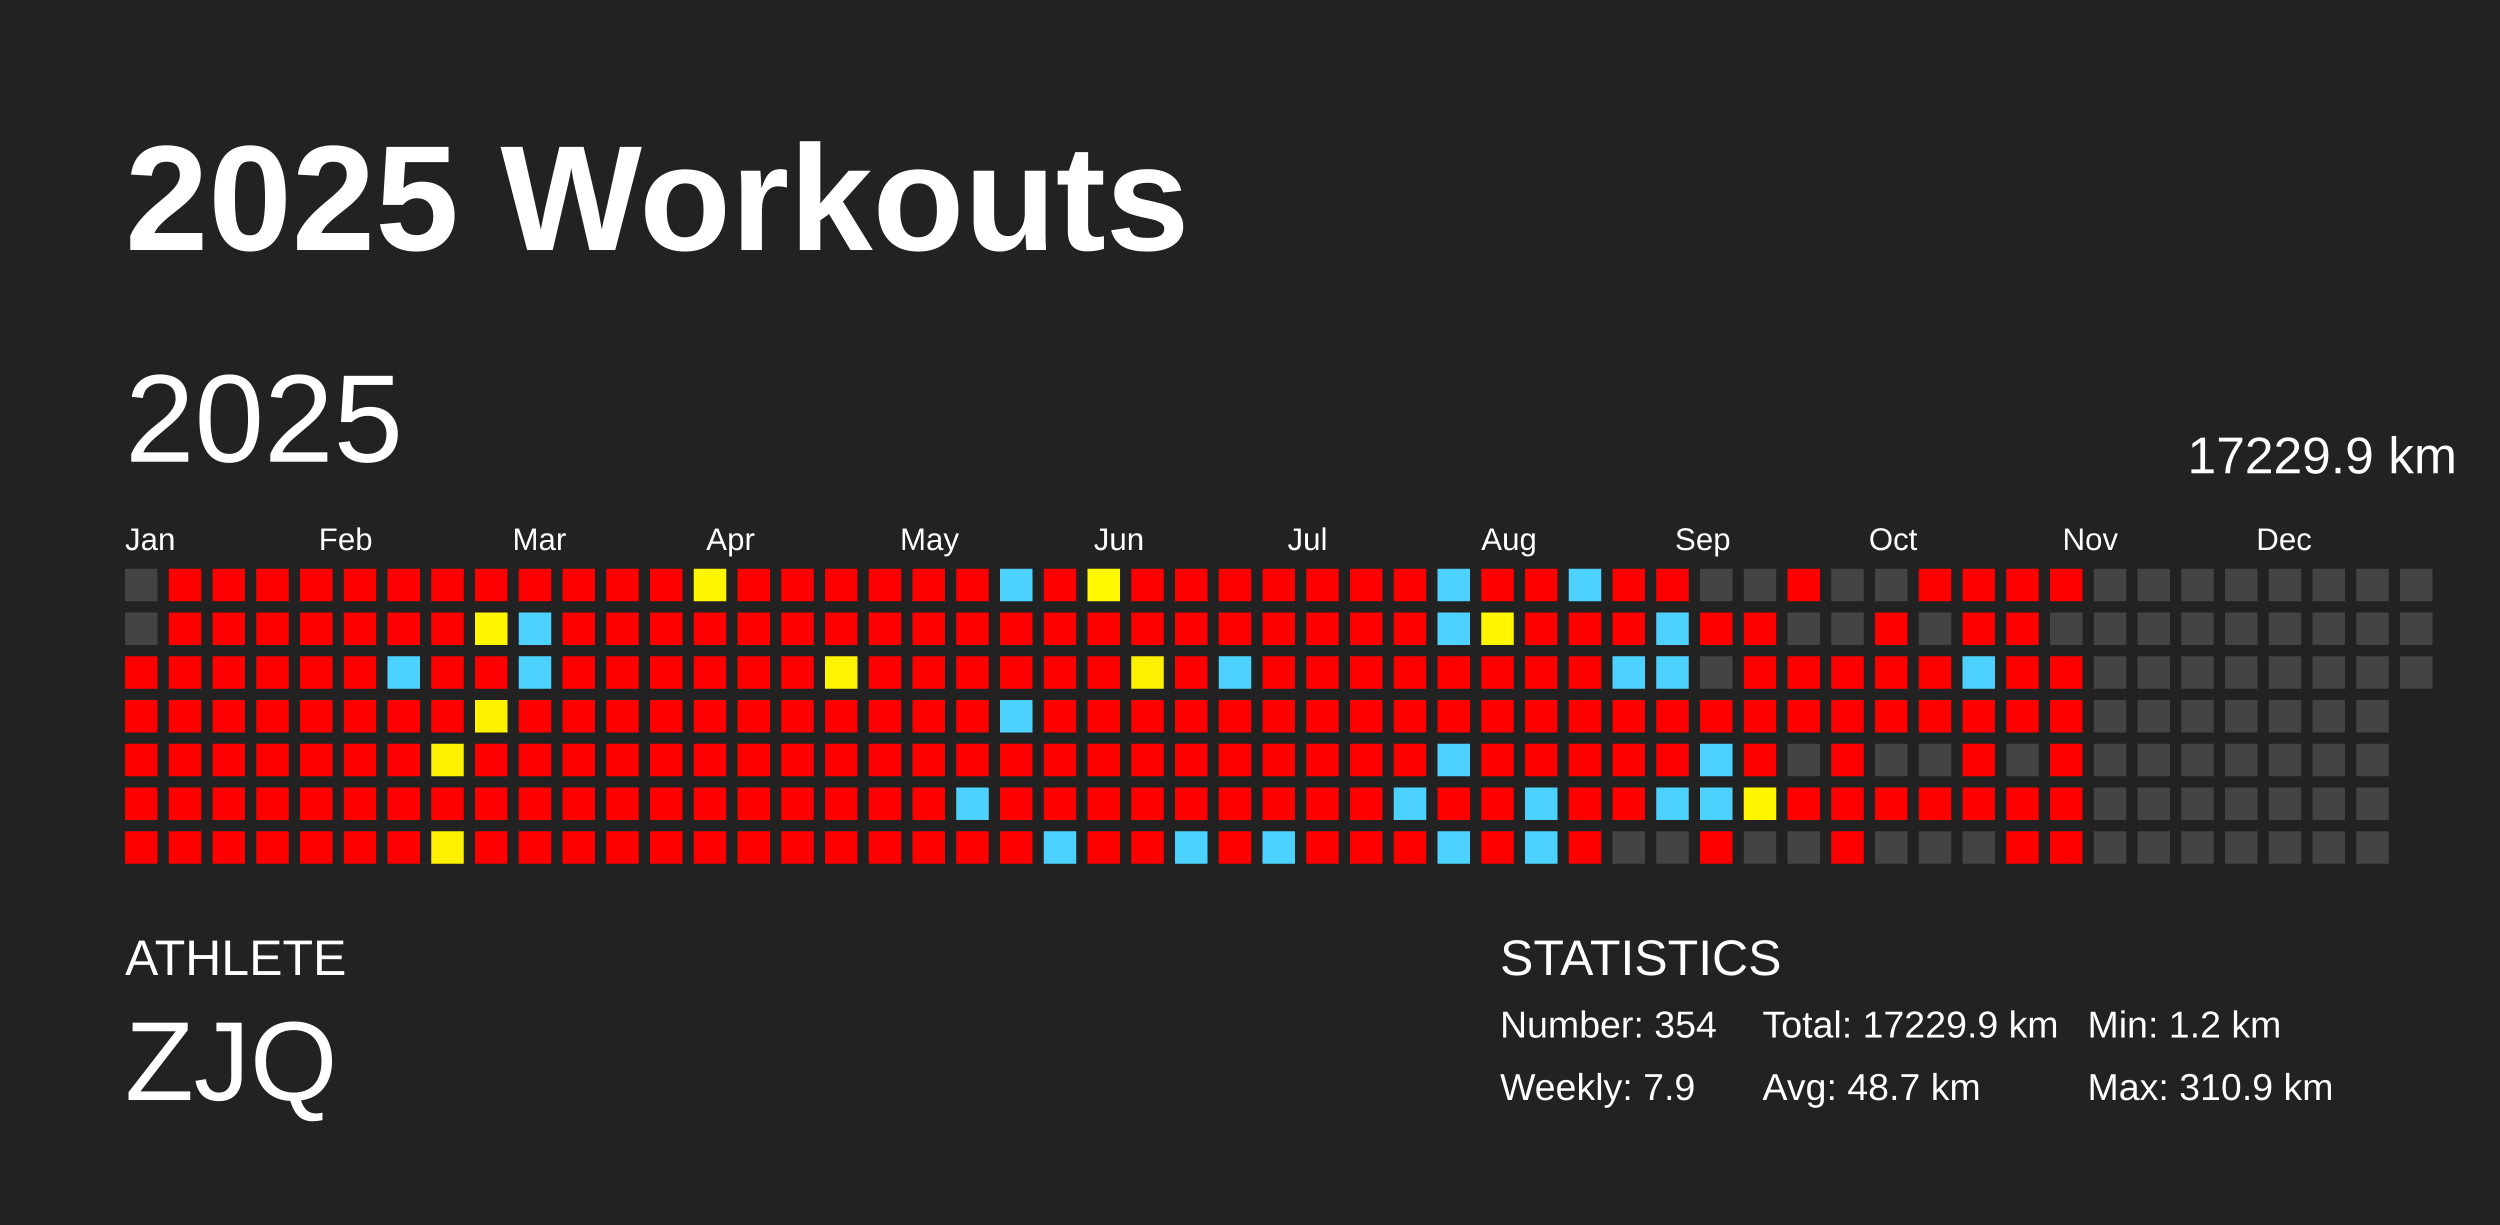
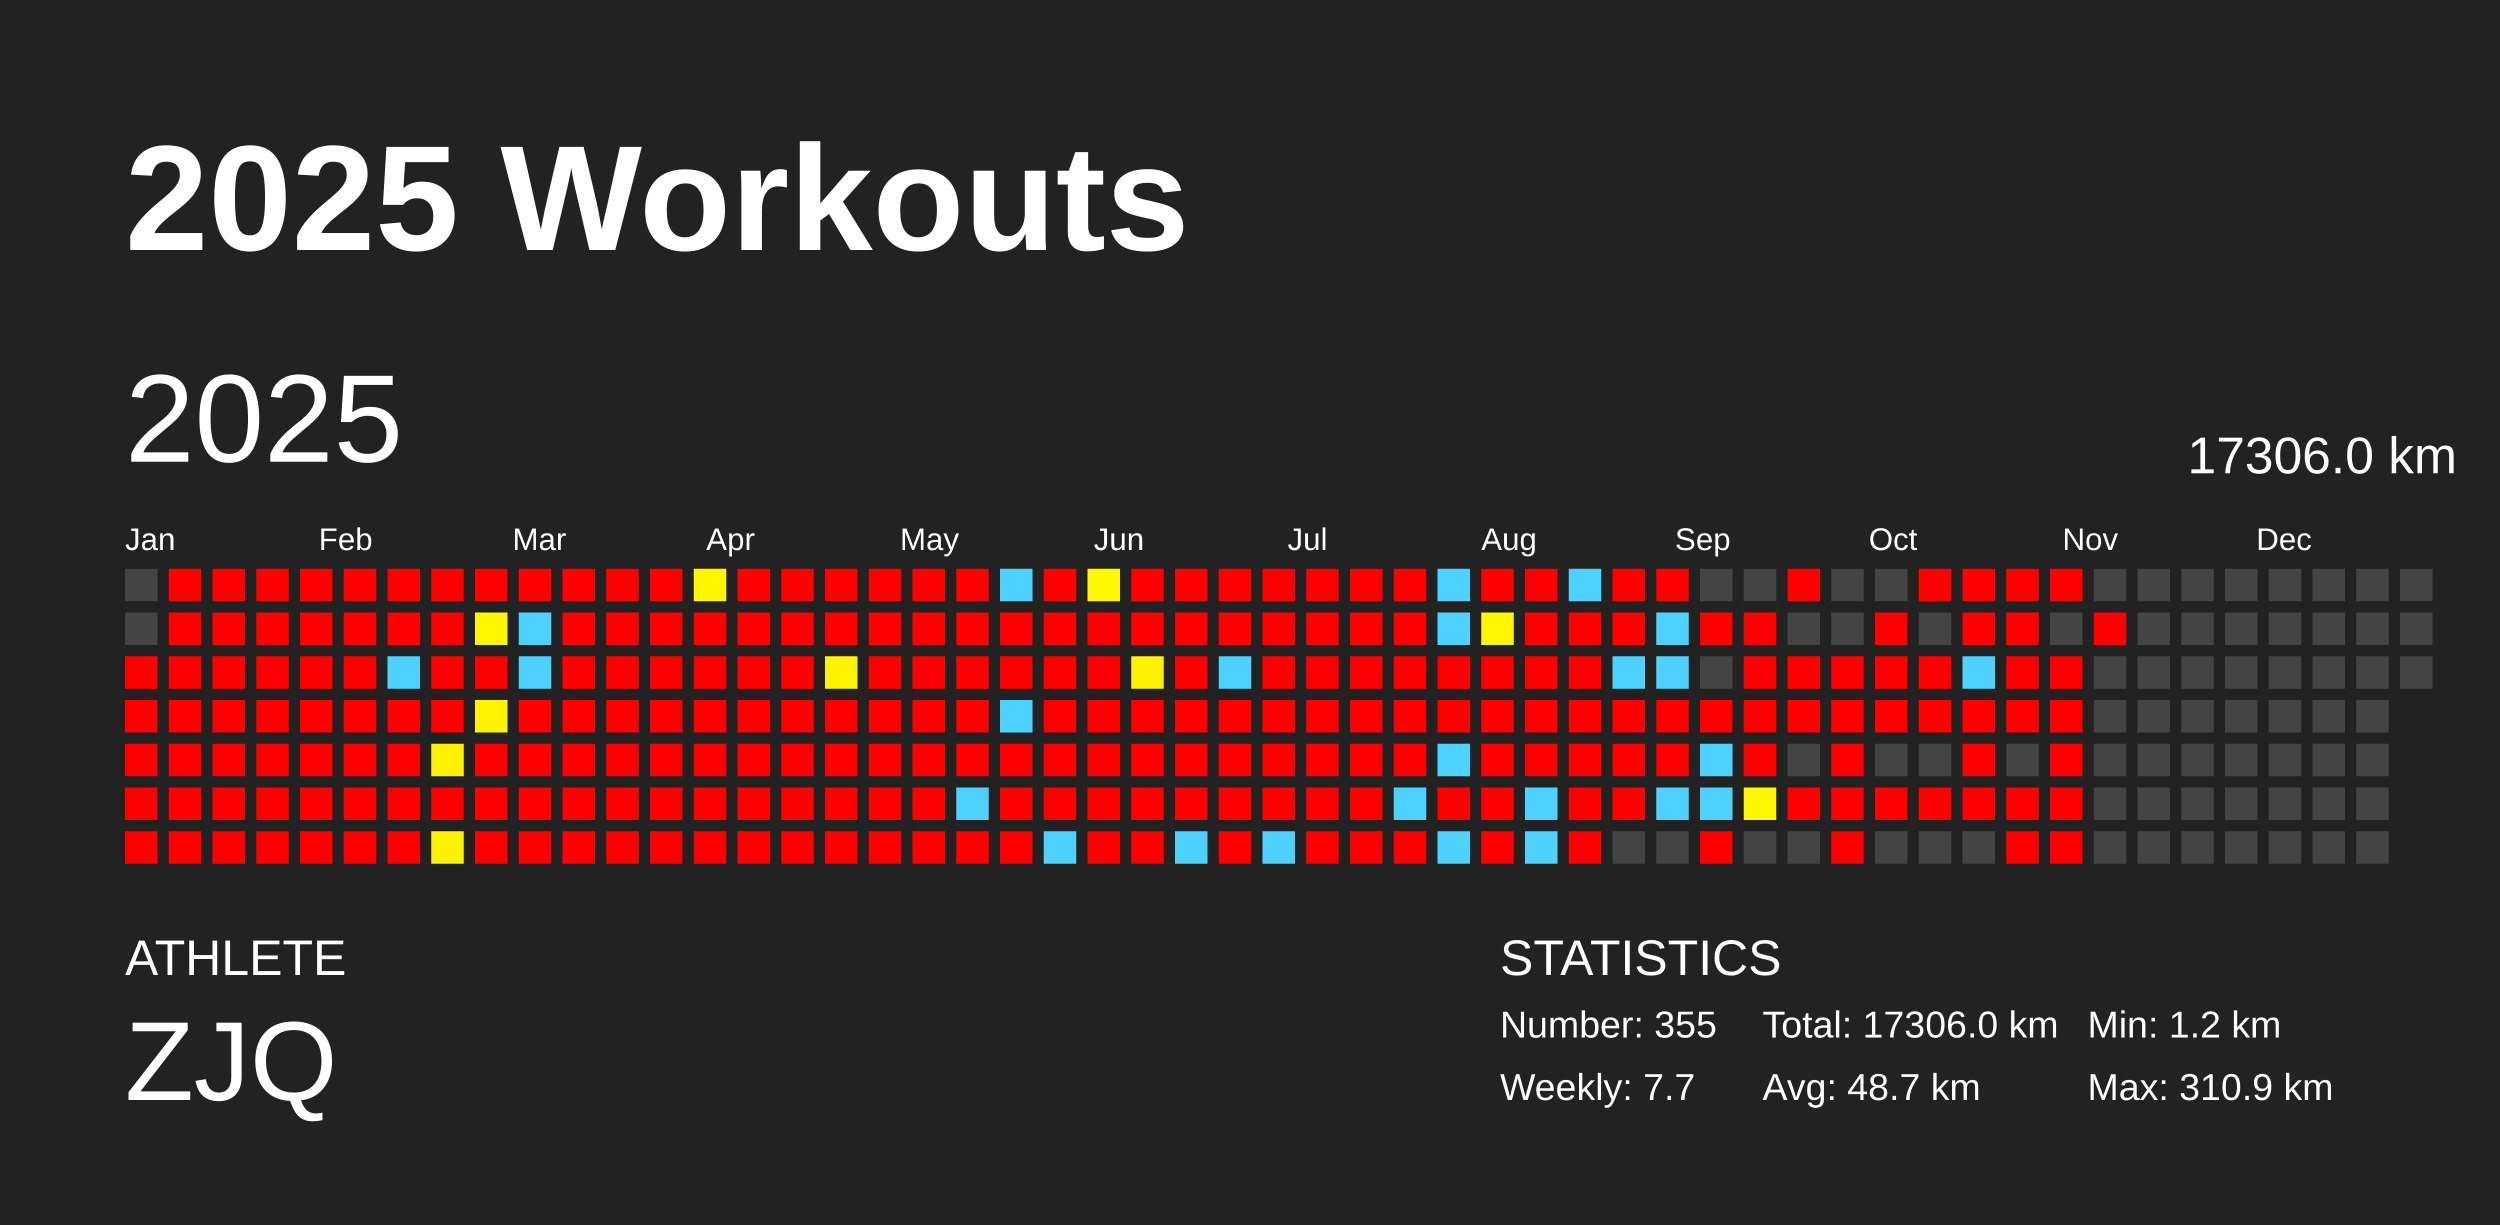
<svg xmlns="http://www.w3.org/2000/svg" baseProfile="full" height="98mm" version="1.1" viewBox="0,0,200,98" width="200mm">
  <defs />
  <rect fill="#222222" height="98" width="200" x="0" y="0" />
  <text fill="#FFFFFF" style="font-size:12px; font-family:Arial; font-weight:bold;" x="10" y="20">2025 Workouts</text>
  <text fill="#FFFFFF" style="font-size:4px; font-family:Arial" x="10" y="78">ATHLETE</text>
  <text fill="#FFFFFF" style="font-size:9px; font-family:Arial" x="10" y="88">ZJQ</text>
  <text fill="#FFFFFF" style="font-size:4px; font-family:Arial" x="120" y="78">STATISTICS</text>
-   <text fill="#FFFFFF" style="font-size:3px; font-family:Arial" x="120" y="83">Number: 354</text>
-   <text fill="#FFFFFF" style="font-size:3px; font-family:Arial" x="120" y="88">Weekly: 7.9</text>
-   <text fill="#FFFFFF" style="font-size:3px; font-family:Arial" x="141" y="83">Total: 17229.9 km</text>
+   <text fill="#FFFFFF" style="font-size:3px; font-family:Arial" x="120" y="83">Number: 355</text>
+   <text fill="#FFFFFF" style="font-size:3px; font-family:Arial" x="120" y="88">Weekly: 7.7</text>
+   <text fill="#FFFFFF" style="font-size:3px; font-family:Arial" x="141" y="83">Total: 17306.0 km</text>
  <text fill="#FFFFFF" style="font-size:3px; font-family:Arial" x="141" y="88">Avg: 48.7 km</text>
  <text fill="#FFFFFF" style="font-size:3px; font-family:Arial" x="167" y="83">Min: 1.2 km</text>
  <text fill="#FFFFFF" style="font-size:3px; font-family:Arial" x="167" y="88">Max: 310.9 km</text>
  <text dominant-baseline="hanging" fill="#FFFFFF" style="font-size:10.0px; font-family:Arial;" x="10" y="30">2025</text>
-   <text dominant-baseline="hanging" fill="#FFFFFF" style="font-size:4.125px; font-family:Arial;" x="175" y="35">17229.9 km</text>
+   <text dominant-baseline="hanging" fill="#FFFFFF" style="font-size:4.125px; font-family:Arial;" x="175" y="35">17306.0 km</text>
  <text fill="#FFFFFF" style="font-size:2.5px; font-family:Arial" x="10.0" y="44">Jan</text>
  <text fill="#FFFFFF" style="font-size:2.5px; font-family:Arial" x="25.5" y="44">Feb</text>
  <text fill="#FFFFFF" style="font-size:2.5px; font-family:Arial" x="41.0" y="44">Mar</text>
  <text fill="#FFFFFF" style="font-size:2.5px; font-family:Arial" x="56.5" y="44">Apr</text>
  <text fill="#FFFFFF" style="font-size:2.5px; font-family:Arial" x="72.0" y="44">May</text>
  <text fill="#FFFFFF" style="font-size:2.5px; font-family:Arial" x="87.5" y="44">Jun</text>
  <text fill="#FFFFFF" style="font-size:2.5px; font-family:Arial" x="103.0" y="44">Jul</text>
  <text fill="#FFFFFF" style="font-size:2.5px; font-family:Arial" x="118.5" y="44">Aug</text>
  <text fill="#FFFFFF" style="font-size:2.5px; font-family:Arial" x="134.0" y="44">Sep</text>
  <text fill="#FFFFFF" style="font-size:2.5px; font-family:Arial" x="149.5" y="44">Oct</text>
  <text fill="#FFFFFF" style="font-size:2.5px; font-family:Arial" x="165.0" y="44">Nov</text>
  <text fill="#FFFFFF" style="font-size:2.5px; font-family:Arial" x="180.5" y="44">Dec</text>
  <rect fill="#444444" height="2.6" width="2.6" x="10.0" y="45.5" />
  <rect fill="#444444" height="2.6" width="2.6" x="10.0" y="49.0" />
  <rect fill="red" height="2.6" width="2.6" x="10.0" y="52.5" />
  <rect fill="red" height="2.6" width="2.6" x="10.0" y="56.0" />
  <rect fill="red" height="2.6" width="2.6" x="10.0" y="59.5" />
  <rect fill="red" height="2.6" width="2.6" x="10.0" y="63.0" />
  <rect fill="red" height="2.6" width="2.6" x="10.0" y="66.5" />
  <rect fill="red" height="2.6" width="2.6" x="13.5" y="45.5" />
  <rect fill="red" height="2.6" width="2.6" x="13.5" y="49.0" />
  <rect fill="red" height="2.6" width="2.6" x="13.5" y="52.5" />
  <rect fill="red" height="2.6" width="2.6" x="13.5" y="56.0" />
  <rect fill="red" height="2.6" width="2.6" x="13.5" y="59.5" />
  <rect fill="red" height="2.6" width="2.6" x="13.5" y="63.0" />
  <rect fill="red" height="2.6" width="2.6" x="13.5" y="66.5" />
  <rect fill="red" height="2.6" width="2.6" x="17.0" y="45.5" />
  <rect fill="red" height="2.6" width="2.6" x="17.0" y="49.0" />
  <rect fill="red" height="2.6" width="2.6" x="17.0" y="52.5" />
  <rect fill="red" height="2.6" width="2.6" x="17.0" y="56.0" />
  <rect fill="red" height="2.6" width="2.6" x="17.0" y="59.5" />
  <rect fill="red" height="2.6" width="2.6" x="17.0" y="63.0" />
  <rect fill="red" height="2.6" width="2.6" x="17.0" y="66.5" />
  <rect fill="red" height="2.6" width="2.6" x="20.5" y="45.5" />
  <rect fill="red" height="2.6" width="2.6" x="20.5" y="49.0" />
  <rect fill="red" height="2.6" width="2.6" x="20.5" y="52.5" />
  <rect fill="red" height="2.6" width="2.6" x="20.5" y="56.0" />
  <rect fill="red" height="2.6" width="2.6" x="20.5" y="59.5" />
  <rect fill="red" height="2.6" width="2.6" x="20.5" y="63.0" />
  <rect fill="red" height="2.6" width="2.6" x="20.5" y="66.5" />
  <rect fill="red" height="2.6" width="2.6" x="24.0" y="45.5" />
  <rect fill="red" height="2.6" width="2.6" x="24.0" y="49.0" />
  <rect fill="red" height="2.6" width="2.6" x="24.0" y="52.5" />
  <rect fill="red" height="2.6" width="2.6" x="24.0" y="56.0" />
  <rect fill="red" height="2.6" width="2.6" x="24.0" y="59.5" />
  <rect fill="red" height="2.6" width="2.6" x="24.0" y="63.0" />
  <rect fill="red" height="2.6" width="2.6" x="24.0" y="66.5" />
  <rect fill="red" height="2.6" width="2.6" x="27.5" y="45.5" />
  <rect fill="red" height="2.6" width="2.6" x="27.5" y="49.0" />
  <rect fill="red" height="2.6" width="2.6" x="27.5" y="52.5" />
  <rect fill="red" height="2.6" width="2.6" x="27.5" y="56.0" />
  <rect fill="red" height="2.6" width="2.6" x="27.5" y="59.5" />
  <rect fill="red" height="2.6" width="2.6" x="27.5" y="63.0" />
  <rect fill="red" height="2.6" width="2.6" x="27.5" y="66.5" />
  <rect fill="red" height="2.6" width="2.6" x="31.0" y="45.5" />
  <rect fill="red" height="2.6" width="2.6" x="31.0" y="49.0" />
  <rect fill="#4dd2ff" height="2.6" width="2.6" x="31.0" y="52.5" />
  <rect fill="red" height="2.6" width="2.6" x="31.0" y="56.0" />
  <rect fill="red" height="2.6" width="2.6" x="31.0" y="59.5" />
  <rect fill="red" height="2.6" width="2.6" x="31.0" y="63.0" />
  <rect fill="red" height="2.6" width="2.6" x="31.0" y="66.5" />
  <rect fill="red" height="2.6" width="2.6" x="34.5" y="45.5" />
  <rect fill="red" height="2.6" width="2.6" x="34.5" y="49.0" />
  <rect fill="red" height="2.6" width="2.6" x="34.5" y="52.5" />
  <rect fill="red" height="2.6" width="2.6" x="34.5" y="56.0" />
  <rect fill="#fff200" height="2.6" width="2.6" x="34.5" y="59.5" />
  <rect fill="red" height="2.6" width="2.6" x="34.5" y="63.0" />
  <rect fill="#fff100" height="2.6" width="2.6" x="34.5" y="66.5" />
  <rect fill="red" height="2.6" width="2.6" x="38.0" y="45.5" />
  <rect fill="#fff600" height="2.6" width="2.6" x="38.0" y="49.0" />
  <rect fill="red" height="2.6" width="2.6" x="38.0" y="52.5" />
  <rect fill="#fff300" height="2.6" width="2.6" x="38.0" y="56.0" />
  <rect fill="red" height="2.6" width="2.6" x="38.0" y="59.5" />
  <rect fill="red" height="2.6" width="2.6" x="38.0" y="63.0" />
  <rect fill="red" height="2.6" width="2.6" x="38.0" y="66.5" />
  <rect fill="red" height="2.6" width="2.6" x="41.5" y="45.5" />
  <rect fill="#4dd2ff" height="2.6" width="2.6" x="41.5" y="49.0" />
  <rect fill="#4dd2ff" height="2.6" width="2.6" x="41.5" y="52.5" />
  <rect fill="red" height="2.6" width="2.6" x="41.5" y="56.0" />
  <rect fill="red" height="2.6" width="2.6" x="41.5" y="59.5" />
  <rect fill="red" height="2.6" width="2.6" x="41.5" y="63.0" />
  <rect fill="red" height="2.6" width="2.6" x="41.5" y="66.5" />
  <rect fill="red" height="2.6" width="2.6" x="45.0" y="45.5" />
  <rect fill="red" height="2.6" width="2.6" x="45.0" y="49.0" />
  <rect fill="red" height="2.6" width="2.6" x="45.0" y="52.5" />
  <rect fill="red" height="2.6" width="2.6" x="45.0" y="56.0" />
  <rect fill="red" height="2.6" width="2.6" x="45.0" y="59.5" />
  <rect fill="red" height="2.6" width="2.6" x="45.0" y="63.0" />
  <rect fill="red" height="2.6" width="2.6" x="45.0" y="66.5" />
  <rect fill="red" height="2.6" width="2.6" x="48.5" y="45.5" />
  <rect fill="red" height="2.6" width="2.6" x="48.5" y="49.0" />
  <rect fill="red" height="2.6" width="2.6" x="48.5" y="52.5" />
  <rect fill="red" height="2.6" width="2.6" x="48.5" y="56.0" />
  <rect fill="red" height="2.6" width="2.6" x="48.5" y="59.5" />
  <rect fill="red" height="2.6" width="2.6" x="48.5" y="63.0" />
  <rect fill="red" height="2.6" width="2.6" x="48.5" y="66.5" />
  <rect fill="red" height="2.6" width="2.6" x="52.0" y="45.5" />
  <rect fill="red" height="2.6" width="2.6" x="52.0" y="49.0" />
  <rect fill="red" height="2.6" width="2.6" x="52.0" y="52.5" />
  <rect fill="red" height="2.6" width="2.6" x="52.0" y="56.0" />
  <rect fill="red" height="2.6" width="2.6" x="52.0" y="59.5" />
  <rect fill="red" height="2.6" width="2.6" x="52.0" y="63.0" />
  <rect fill="red" height="2.6" width="2.6" x="52.0" y="66.5" />
  <rect fill="#fff600" height="2.6" width="2.6" x="55.5" y="45.5" />
  <rect fill="red" height="2.6" width="2.6" x="55.5" y="49.0" />
  <rect fill="red" height="2.6" width="2.6" x="55.5" y="52.5" />
  <rect fill="red" height="2.6" width="2.6" x="55.5" y="56.0" />
  <rect fill="red" height="2.6" width="2.6" x="55.5" y="59.5" />
  <rect fill="red" height="2.6" width="2.6" x="55.5" y="63.0" />
  <rect fill="red" height="2.6" width="2.6" x="55.5" y="66.5" />
  <rect fill="red" height="2.6" width="2.6" x="59.0" y="45.5" />
  <rect fill="red" height="2.6" width="2.6" x="59.0" y="49.0" />
  <rect fill="red" height="2.6" width="2.6" x="59.0" y="52.5" />
  <rect fill="red" height="2.6" width="2.6" x="59.0" y="56.0" />
  <rect fill="red" height="2.6" width="2.6" x="59.0" y="59.5" />
  <rect fill="red" height="2.6" width="2.6" x="59.0" y="63.0" />
  <rect fill="red" height="2.6" width="2.6" x="59.0" y="66.5" />
  <rect fill="red" height="2.6" width="2.6" x="62.5" y="45.5" />
  <rect fill="red" height="2.6" width="2.6" x="62.5" y="49.0" />
  <rect fill="red" height="2.6" width="2.6" x="62.5" y="52.5" />
  <rect fill="red" height="2.6" width="2.6" x="62.5" y="56.0" />
  <rect fill="red" height="2.6" width="2.6" x="62.5" y="59.5" />
  <rect fill="red" height="2.6" width="2.6" x="62.5" y="63.0" />
  <rect fill="red" height="2.6" width="2.6" x="62.5" y="66.5" />
  <rect fill="red" height="2.6" width="2.6" x="66.0" y="45.5" />
  <rect fill="red" height="2.6" width="2.6" x="66.0" y="49.0" />
  <rect fill="#fff300" height="2.6" width="2.6" x="66.0" y="52.5" />
  <rect fill="red" height="2.6" width="2.6" x="66.0" y="56.0" />
  <rect fill="red" height="2.6" width="2.6" x="66.0" y="59.5" />
  <rect fill="red" height="2.6" width="2.6" x="66.0" y="63.0" />
  <rect fill="red" height="2.6" width="2.6" x="66.0" y="66.5" />
  <rect fill="red" height="2.6" width="2.6" x="69.5" y="45.5" />
  <rect fill="red" height="2.6" width="2.6" x="69.5" y="49.0" />
  <rect fill="red" height="2.6" width="2.6" x="69.5" y="52.5" />
  <rect fill="red" height="2.6" width="2.6" x="69.5" y="56.0" />
  <rect fill="red" height="2.6" width="2.6" x="69.5" y="59.5" />
  <rect fill="red" height="2.6" width="2.6" x="69.5" y="63.0" />
  <rect fill="red" height="2.6" width="2.6" x="69.5" y="66.5" />
  <rect fill="red" height="2.6" width="2.6" x="73.0" y="45.5" />
  <rect fill="red" height="2.6" width="2.6" x="73.0" y="49.0" />
  <rect fill="red" height="2.6" width="2.6" x="73.0" y="52.5" />
  <rect fill="red" height="2.6" width="2.6" x="73.0" y="56.0" />
  <rect fill="red" height="2.6" width="2.6" x="73.0" y="59.5" />
  <rect fill="red" height="2.6" width="2.6" x="73.0" y="63.0" />
  <rect fill="red" height="2.6" width="2.6" x="73.0" y="66.5" />
  <rect fill="red" height="2.6" width="2.6" x="76.5" y="45.5" />
  <rect fill="red" height="2.6" width="2.6" x="76.5" y="49.0" />
  <rect fill="red" height="2.6" width="2.6" x="76.5" y="52.5" />
  <rect fill="red" height="2.6" width="2.6" x="76.5" y="56.0" />
  <rect fill="red" height="2.6" width="2.6" x="76.5" y="59.5" />
  <rect fill="#4dd2ff" height="2.6" width="2.6" x="76.5" y="63.0" />
  <rect fill="red" height="2.6" width="2.6" x="76.5" y="66.5" />
  <rect fill="#4dd2ff" height="2.6" width="2.6" x="80.0" y="45.5" />
  <rect fill="red" height="2.6" width="2.6" x="80.0" y="49.0" />
  <rect fill="red" height="2.6" width="2.6" x="80.0" y="52.5" />
  <rect fill="#4dd2ff" height="2.6" width="2.6" x="80.0" y="56.0" />
  <rect fill="red" height="2.6" width="2.6" x="80.0" y="59.5" />
  <rect fill="red" height="2.6" width="2.6" x="80.0" y="63.0" />
  <rect fill="red" height="2.6" width="2.6" x="80.0" y="66.5" />
  <rect fill="red" height="2.6" width="2.6" x="83.5" y="45.5" />
  <rect fill="red" height="2.6" width="2.6" x="83.5" y="49.0" />
  <rect fill="red" height="2.6" width="2.6" x="83.5" y="52.5" />
  <rect fill="red" height="2.6" width="2.6" x="83.5" y="56.0" />
  <rect fill="red" height="2.6" width="2.6" x="83.5" y="59.5" />
  <rect fill="red" height="2.6" width="2.6" x="83.5" y="63.0" />
  <rect fill="#4dd2ff" height="2.6" width="2.6" x="83.5" y="66.5" />
  <rect fill="#fff800" height="2.6" width="2.6" x="87.0" y="45.5" />
  <rect fill="red" height="2.6" width="2.6" x="87.0" y="49.0" />
  <rect fill="red" height="2.6" width="2.6" x="87.0" y="52.5" />
  <rect fill="red" height="2.6" width="2.6" x="87.0" y="56.0" />
  <rect fill="red" height="2.6" width="2.6" x="87.0" y="59.5" />
  <rect fill="red" height="2.6" width="2.6" x="87.0" y="63.0" />
  <rect fill="red" height="2.6" width="2.6" x="87.0" y="66.5" />
  <rect fill="red" height="2.6" width="2.6" x="90.5" y="45.5" />
  <rect fill="red" height="2.6" width="2.6" x="90.5" y="49.0" />
  <rect fill="#fff100" height="2.6" width="2.6" x="90.5" y="52.5" />
  <rect fill="red" height="2.6" width="2.6" x="90.5" y="56.0" />
  <rect fill="red" height="2.6" width="2.6" x="90.5" y="59.5" />
  <rect fill="red" height="2.6" width="2.6" x="90.5" y="63.0" />
  <rect fill="red" height="2.6" width="2.6" x="90.5" y="66.5" />
  <rect fill="red" height="2.6" width="2.6" x="94.0" y="45.5" />
  <rect fill="red" height="2.6" width="2.6" x="94.0" y="49.0" />
  <rect fill="red" height="2.6" width="2.6" x="94.0" y="52.5" />
  <rect fill="red" height="2.6" width="2.6" x="94.0" y="56.0" />
  <rect fill="red" height="2.6" width="2.6" x="94.0" y="59.5" />
  <rect fill="red" height="2.6" width="2.6" x="94.0" y="63.0" />
  <rect fill="#4dd2ff" height="2.6" width="2.6" x="94.0" y="66.5" />
  <rect fill="red" height="2.6" width="2.6" x="97.5" y="45.5" />
  <rect fill="red" height="2.6" width="2.6" x="97.5" y="49.0" />
  <rect fill="#4dd2ff" height="2.6" width="2.6" x="97.5" y="52.5" />
  <rect fill="red" height="2.6" width="2.6" x="97.5" y="56.0" />
  <rect fill="red" height="2.6" width="2.6" x="97.5" y="59.5" />
  <rect fill="red" height="2.6" width="2.6" x="97.5" y="63.0" />
  <rect fill="red" height="2.6" width="2.6" x="97.5" y="66.5" />
  <rect fill="red" height="2.6" width="2.6" x="101.0" y="45.5" />
  <rect fill="red" height="2.6" width="2.6" x="101.0" y="49.0" />
  <rect fill="red" height="2.6" width="2.6" x="101.0" y="52.5" />
  <rect fill="red" height="2.6" width="2.6" x="101.0" y="56.0" />
  <rect fill="red" height="2.6" width="2.6" x="101.0" y="59.5" />
  <rect fill="red" height="2.6" width="2.6" x="101.0" y="63.0" />
  <rect fill="#4dd2ff" height="2.6" width="2.6" x="101.0" y="66.5" />
  <rect fill="red" height="2.6" width="2.6" x="104.5" y="45.5" />
  <rect fill="red" height="2.6" width="2.6" x="104.5" y="49.0" />
  <rect fill="red" height="2.6" width="2.6" x="104.5" y="52.5" />
  <rect fill="red" height="2.6" width="2.6" x="104.5" y="56.0" />
  <rect fill="red" height="2.6" width="2.6" x="104.5" y="59.5" />
  <rect fill="red" height="2.6" width="2.6" x="104.5" y="63.0" />
  <rect fill="red" height="2.6" width="2.6" x="104.5" y="66.5" />
  <rect fill="red" height="2.6" width="2.6" x="108.0" y="45.5" />
  <rect fill="red" height="2.6" width="2.6" x="108.0" y="49.0" />
  <rect fill="red" height="2.6" width="2.6" x="108.0" y="52.5" />
  <rect fill="red" height="2.6" width="2.6" x="108.0" y="56.0" />
  <rect fill="red" height="2.6" width="2.6" x="108.0" y="59.5" />
  <rect fill="red" height="2.6" width="2.6" x="108.0" y="63.0" />
  <rect fill="red" height="2.6" width="2.6" x="108.0" y="66.5" />
  <rect fill="red" height="2.6" width="2.6" x="111.5" y="45.5" />
  <rect fill="red" height="2.6" width="2.6" x="111.5" y="49.0" />
  <rect fill="red" height="2.6" width="2.6" x="111.5" y="52.5" />
  <rect fill="red" height="2.6" width="2.6" x="111.5" y="56.0" />
  <rect fill="red" height="2.6" width="2.6" x="111.5" y="59.5" />
  <rect fill="#4dd2ff" height="2.6" width="2.6" x="111.5" y="63.0" />
  <rect fill="red" height="2.6" width="2.6" x="111.5" y="66.5" />
  <rect fill="#4dd2ff" height="2.6" width="2.6" x="115.0" y="45.5" />
  <rect fill="#4dd2ff" height="2.6" width="2.6" x="115.0" y="49.0" />
  <rect fill="red" height="2.6" width="2.6" x="115.0" y="52.5" />
  <rect fill="red" height="2.6" width="2.6" x="115.0" y="56.0" />
  <rect fill="#4dd2ff" height="2.6" width="2.6" x="115.0" y="59.5" />
  <rect fill="red" height="2.6" width="2.6" x="115.0" y="63.0" />
  <rect fill="#4dd2ff" height="2.6" width="2.6" x="115.0" y="66.5" />
  <rect fill="red" height="2.6" width="2.6" x="118.5" y="45.5" />
  <rect fill="#fff600" height="2.6" width="2.6" x="118.5" y="49.0" />
  <rect fill="red" height="2.6" width="2.6" x="118.5" y="52.5" />
  <rect fill="red" height="2.6" width="2.6" x="118.5" y="56.0" />
  <rect fill="red" height="2.6" width="2.6" x="118.5" y="59.5" />
  <rect fill="red" height="2.6" width="2.6" x="118.5" y="63.0" />
  <rect fill="red" height="2.6" width="2.6" x="118.5" y="66.5" />
  <rect fill="red" height="2.6" width="2.6" x="122.0" y="45.5" />
  <rect fill="red" height="2.6" width="2.6" x="122.0" y="49.0" />
  <rect fill="red" height="2.6" width="2.6" x="122.0" y="52.5" />
  <rect fill="red" height="2.6" width="2.6" x="122.0" y="56.0" />
  <rect fill="red" height="2.6" width="2.6" x="122.0" y="59.5" />
  <rect fill="#4dd2ff" height="2.6" width="2.6" x="122.0" y="63.0" />
  <rect fill="#4dd2ff" height="2.6" width="2.6" x="122.0" y="66.5" />
  <rect fill="#4dd2ff" height="2.6" width="2.6" x="125.5" y="45.5" />
  <rect fill="red" height="2.6" width="2.6" x="125.5" y="49.0" />
  <rect fill="red" height="2.6" width="2.6" x="125.5" y="52.5" />
  <rect fill="red" height="2.6" width="2.6" x="125.5" y="56.0" />
  <rect fill="red" height="2.6" width="2.6" x="125.5" y="59.5" />
  <rect fill="red" height="2.6" width="2.6" x="125.5" y="63.0" />
  <rect fill="red" height="2.6" width="2.6" x="125.5" y="66.5" />
  <rect fill="red" height="2.6" width="2.6" x="129.0" y="45.5" />
  <rect fill="red" height="2.6" width="2.6" x="129.0" y="49.0" />
  <rect fill="#4dd2ff" height="2.6" width="2.6" x="129.0" y="52.5" />
  <rect fill="red" height="2.6" width="2.6" x="129.0" y="56.0" />
  <rect fill="red" height="2.6" width="2.6" x="129.0" y="59.5" />
  <rect fill="red" height="2.6" width="2.6" x="129.0" y="63.0" />
  <rect fill="#444444" height="2.6" width="2.6" x="129.0" y="66.5" />
  <rect fill="red" height="2.6" width="2.6" x="132.5" y="45.5" />
  <rect fill="#4dd2ff" height="2.6" width="2.6" x="132.5" y="49.0" />
  <rect fill="#4dd2ff" height="2.6" width="2.6" x="132.5" y="52.5" />
  <rect fill="red" height="2.6" width="2.6" x="132.5" y="56.0" />
  <rect fill="red" height="2.6" width="2.6" x="132.5" y="59.5" />
  <rect fill="#4dd2ff" height="2.6" width="2.6" x="132.5" y="63.0" />
  <rect fill="#444444" height="2.6" width="2.6" x="132.5" y="66.5" />
  <rect fill="#444444" height="2.6" width="2.6" x="136.0" y="45.5" />
  <rect fill="red" height="2.6" width="2.6" x="136.0" y="49.0" />
  <rect fill="#444444" height="2.6" width="2.6" x="136.0" y="52.5" />
  <rect fill="red" height="2.6" width="2.6" x="136.0" y="56.0" />
  <rect fill="#4dd2ff" height="2.6" width="2.6" x="136.0" y="59.5" />
  <rect fill="#4dd2ff" height="2.6" width="2.6" x="136.0" y="63.0" />
  <rect fill="red" height="2.6" width="2.6" x="136.0" y="66.5" />
  <rect fill="#444444" height="2.6" width="2.6" x="139.5" y="45.5" />
  <rect fill="red" height="2.6" width="2.6" x="139.5" y="49.0" />
  <rect fill="red" height="2.6" width="2.6" x="139.5" y="52.5" />
  <rect fill="red" height="2.6" width="2.6" x="139.5" y="56.0" />
  <rect fill="red" height="2.6" width="2.6" x="139.5" y="59.5" />
  <rect fill="#fff600" height="2.6" width="2.6" x="139.5" y="63.0" />
  <rect fill="#444444" height="2.6" width="2.6" x="139.5" y="66.5" />
  <rect fill="red" height="2.6" width="2.6" x="143.0" y="45.5" />
  <rect fill="#444444" height="2.6" width="2.6" x="143.0" y="49.0" />
  <rect fill="red" height="2.6" width="2.6" x="143.0" y="52.5" />
  <rect fill="red" height="2.6" width="2.6" x="143.0" y="56.0" />
  <rect fill="#444444" height="2.6" width="2.6" x="143.0" y="59.5" />
  <rect fill="red" height="2.6" width="2.6" x="143.0" y="63.0" />
  <rect fill="#444444" height="2.6" width="2.6" x="143.0" y="66.5" />
  <rect fill="#444444" height="2.6" width="2.6" x="146.5" y="45.5" />
  <rect fill="#444444" height="2.6" width="2.6" x="146.5" y="49.0" />
  <rect fill="red" height="2.6" width="2.6" x="146.5" y="52.5" />
  <rect fill="red" height="2.6" width="2.6" x="146.5" y="56.0" />
  <rect fill="red" height="2.6" width="2.6" x="146.5" y="59.5" />
  <rect fill="red" height="2.6" width="2.6" x="146.5" y="63.0" />
  <rect fill="red" height="2.6" width="2.6" x="146.5" y="66.5" />
  <rect fill="#444444" height="2.6" width="2.6" x="150.0" y="45.5" />
  <rect fill="red" height="2.6" width="2.6" x="150.0" y="49.0" />
  <rect fill="red" height="2.6" width="2.6" x="150.0" y="52.5" />
  <rect fill="red" height="2.6" width="2.6" x="150.0" y="56.0" />
  <rect fill="#444444" height="2.6" width="2.6" x="150.0" y="59.5" />
  <rect fill="red" height="2.6" width="2.6" x="150.0" y="63.0" />
  <rect fill="#444444" height="2.6" width="2.6" x="150.0" y="66.5" />
  <rect fill="red" height="2.6" width="2.6" x="153.5" y="45.5" />
  <rect fill="#444444" height="2.6" width="2.6" x="153.5" y="49.0" />
  <rect fill="red" height="2.6" width="2.6" x="153.5" y="52.5" />
  <rect fill="red" height="2.6" width="2.6" x="153.5" y="56.0" />
  <rect fill="#444444" height="2.6" width="2.6" x="153.5" y="59.5" />
  <rect fill="red" height="2.6" width="2.6" x="153.5" y="63.0" />
  <rect fill="#444444" height="2.6" width="2.6" x="153.5" y="66.5" />
  <rect fill="red" height="2.6" width="2.6" x="157.0" y="45.5" />
  <rect fill="red" height="2.6" width="2.6" x="157.0" y="49.0" />
  <rect fill="#4dd2ff" height="2.6" width="2.6" x="157.0" y="52.5" />
  <rect fill="red" height="2.6" width="2.6" x="157.0" y="56.0" />
  <rect fill="red" height="2.6" width="2.6" x="157.0" y="59.5" />
  <rect fill="red" height="2.6" width="2.6" x="157.0" y="63.0" />
  <rect fill="#444444" height="2.6" width="2.6" x="157.0" y="66.5" />
  <rect fill="red" height="2.6" width="2.6" x="160.5" y="45.5" />
  <rect fill="red" height="2.6" width="2.6" x="160.5" y="49.0" />
  <rect fill="red" height="2.6" width="2.6" x="160.5" y="52.5" />
  <rect fill="red" height="2.6" width="2.6" x="160.5" y="56.0" />
  <rect fill="#444444" height="2.6" width="2.6" x="160.5" y="59.5" />
  <rect fill="red" height="2.6" width="2.6" x="160.5" y="63.0" />
  <rect fill="red" height="2.6" width="2.6" x="160.5" y="66.5" />
  <rect fill="red" height="2.6" width="2.6" x="164.0" y="45.5" />
  <rect fill="#444444" height="2.6" width="2.6" x="164.0" y="49.0" />
  <rect fill="red" height="2.6" width="2.6" x="164.0" y="52.5" />
  <rect fill="red" height="2.6" width="2.6" x="164.0" y="56.0" />
  <rect fill="red" height="2.6" width="2.6" x="164.0" y="59.5" />
  <rect fill="red" height="2.6" width="2.6" x="164.0" y="63.0" />
  <rect fill="red" height="2.6" width="2.6" x="164.0" y="66.5" />
  <rect fill="#444444" height="2.6" width="2.6" x="167.5" y="45.5" />
-   <rect fill="#444444" height="2.6" width="2.6" x="167.5" y="49.0" />
+   <rect fill="red" height="2.6" width="2.6" x="167.5" y="49.0" />
  <rect fill="#444444" height="2.6" width="2.6" x="167.5" y="52.5" />
  <rect fill="#444444" height="2.6" width="2.6" x="167.5" y="56.0" />
  <rect fill="#444444" height="2.6" width="2.6" x="167.5" y="59.5" />
  <rect fill="#444444" height="2.6" width="2.6" x="167.5" y="63.0" />
  <rect fill="#444444" height="2.6" width="2.6" x="167.5" y="66.5" />
  <rect fill="#444444" height="2.6" width="2.6" x="171.0" y="45.5" />
  <rect fill="#444444" height="2.6" width="2.6" x="171.0" y="49.0" />
  <rect fill="#444444" height="2.6" width="2.6" x="171.0" y="52.5" />
  <rect fill="#444444" height="2.6" width="2.6" x="171.0" y="56.0" />
  <rect fill="#444444" height="2.6" width="2.6" x="171.0" y="59.5" />
  <rect fill="#444444" height="2.6" width="2.6" x="171.0" y="63.0" />
  <rect fill="#444444" height="2.6" width="2.6" x="171.0" y="66.5" />
  <rect fill="#444444" height="2.6" width="2.6" x="174.5" y="45.5" />
  <rect fill="#444444" height="2.6" width="2.6" x="174.5" y="49.0" />
  <rect fill="#444444" height="2.6" width="2.6" x="174.5" y="52.5" />
  <rect fill="#444444" height="2.6" width="2.6" x="174.5" y="56.0" />
  <rect fill="#444444" height="2.6" width="2.6" x="174.5" y="59.5" />
  <rect fill="#444444" height="2.6" width="2.6" x="174.5" y="63.0" />
  <rect fill="#444444" height="2.6" width="2.6" x="174.5" y="66.5" />
  <rect fill="#444444" height="2.6" width="2.6" x="178.0" y="45.5" />
  <rect fill="#444444" height="2.6" width="2.6" x="178.0" y="49.0" />
  <rect fill="#444444" height="2.6" width="2.6" x="178.0" y="52.5" />
  <rect fill="#444444" height="2.6" width="2.6" x="178.0" y="56.0" />
  <rect fill="#444444" height="2.6" width="2.6" x="178.0" y="59.5" />
  <rect fill="#444444" height="2.6" width="2.6" x="178.0" y="63.0" />
  <rect fill="#444444" height="2.6" width="2.6" x="178.0" y="66.5" />
  <rect fill="#444444" height="2.6" width="2.6" x="181.5" y="45.5" />
  <rect fill="#444444" height="2.6" width="2.6" x="181.5" y="49.0" />
  <rect fill="#444444" height="2.6" width="2.6" x="181.5" y="52.5" />
  <rect fill="#444444" height="2.6" width="2.6" x="181.5" y="56.0" />
  <rect fill="#444444" height="2.6" width="2.6" x="181.5" y="59.5" />
  <rect fill="#444444" height="2.6" width="2.6" x="181.5" y="63.0" />
  <rect fill="#444444" height="2.6" width="2.6" x="181.5" y="66.5" />
  <rect fill="#444444" height="2.6" width="2.6" x="185.0" y="45.5" />
  <rect fill="#444444" height="2.6" width="2.6" x="185.0" y="49.0" />
  <rect fill="#444444" height="2.6" width="2.6" x="185.0" y="52.5" />
  <rect fill="#444444" height="2.6" width="2.6" x="185.0" y="56.0" />
  <rect fill="#444444" height="2.6" width="2.6" x="185.0" y="59.5" />
  <rect fill="#444444" height="2.6" width="2.6" x="185.0" y="63.0" />
  <rect fill="#444444" height="2.6" width="2.6" x="185.0" y="66.5" />
  <rect fill="#444444" height="2.6" width="2.6" x="188.5" y="45.5" />
  <rect fill="#444444" height="2.6" width="2.6" x="188.5" y="49.0" />
  <rect fill="#444444" height="2.6" width="2.6" x="188.5" y="52.5" />
  <rect fill="#444444" height="2.6" width="2.6" x="188.5" y="56.0" />
  <rect fill="#444444" height="2.6" width="2.6" x="188.5" y="59.5" />
  <rect fill="#444444" height="2.6" width="2.6" x="188.5" y="63.0" />
  <rect fill="#444444" height="2.6" width="2.6" x="188.5" y="66.5" />
  <rect fill="#444444" height="2.6" width="2.6" x="192.0" y="45.5" />
  <rect fill="#444444" height="2.6" width="2.6" x="192.0" y="49.0" />
  <rect fill="#444444" height="2.6" width="2.6" x="192.0" y="52.5" />
</svg>
